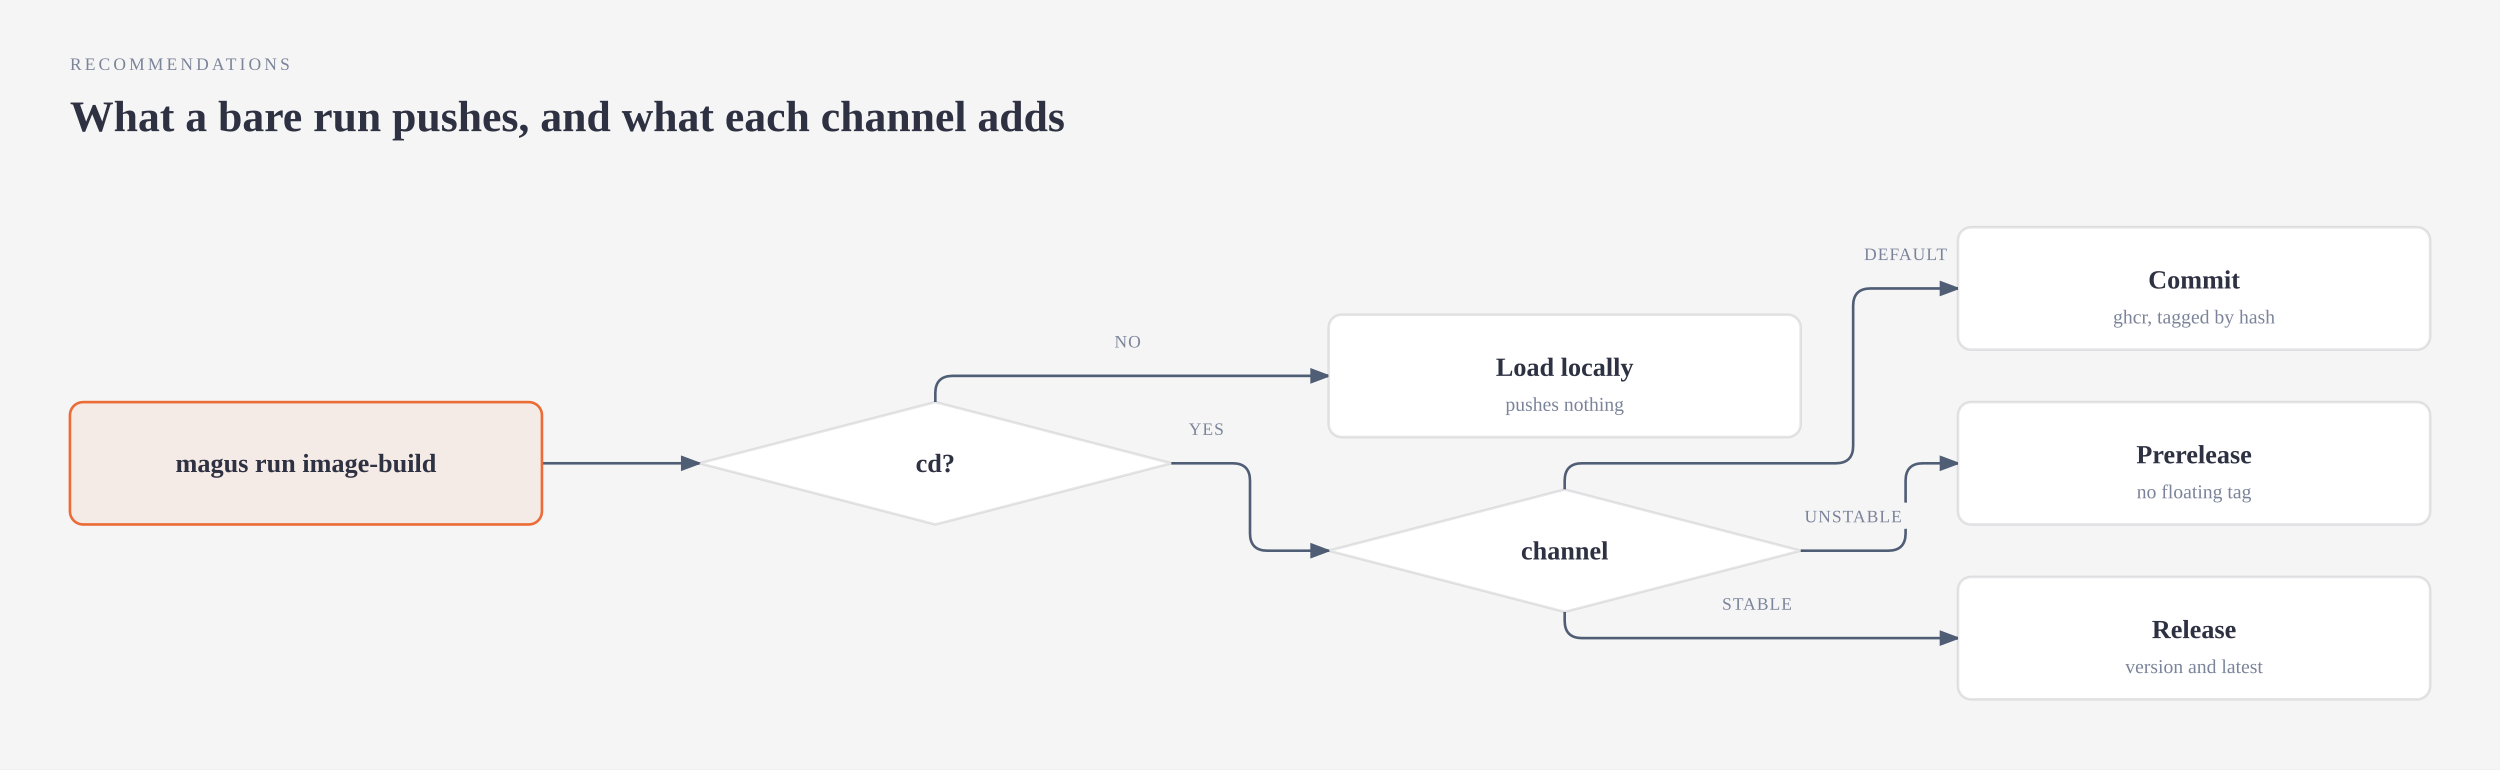
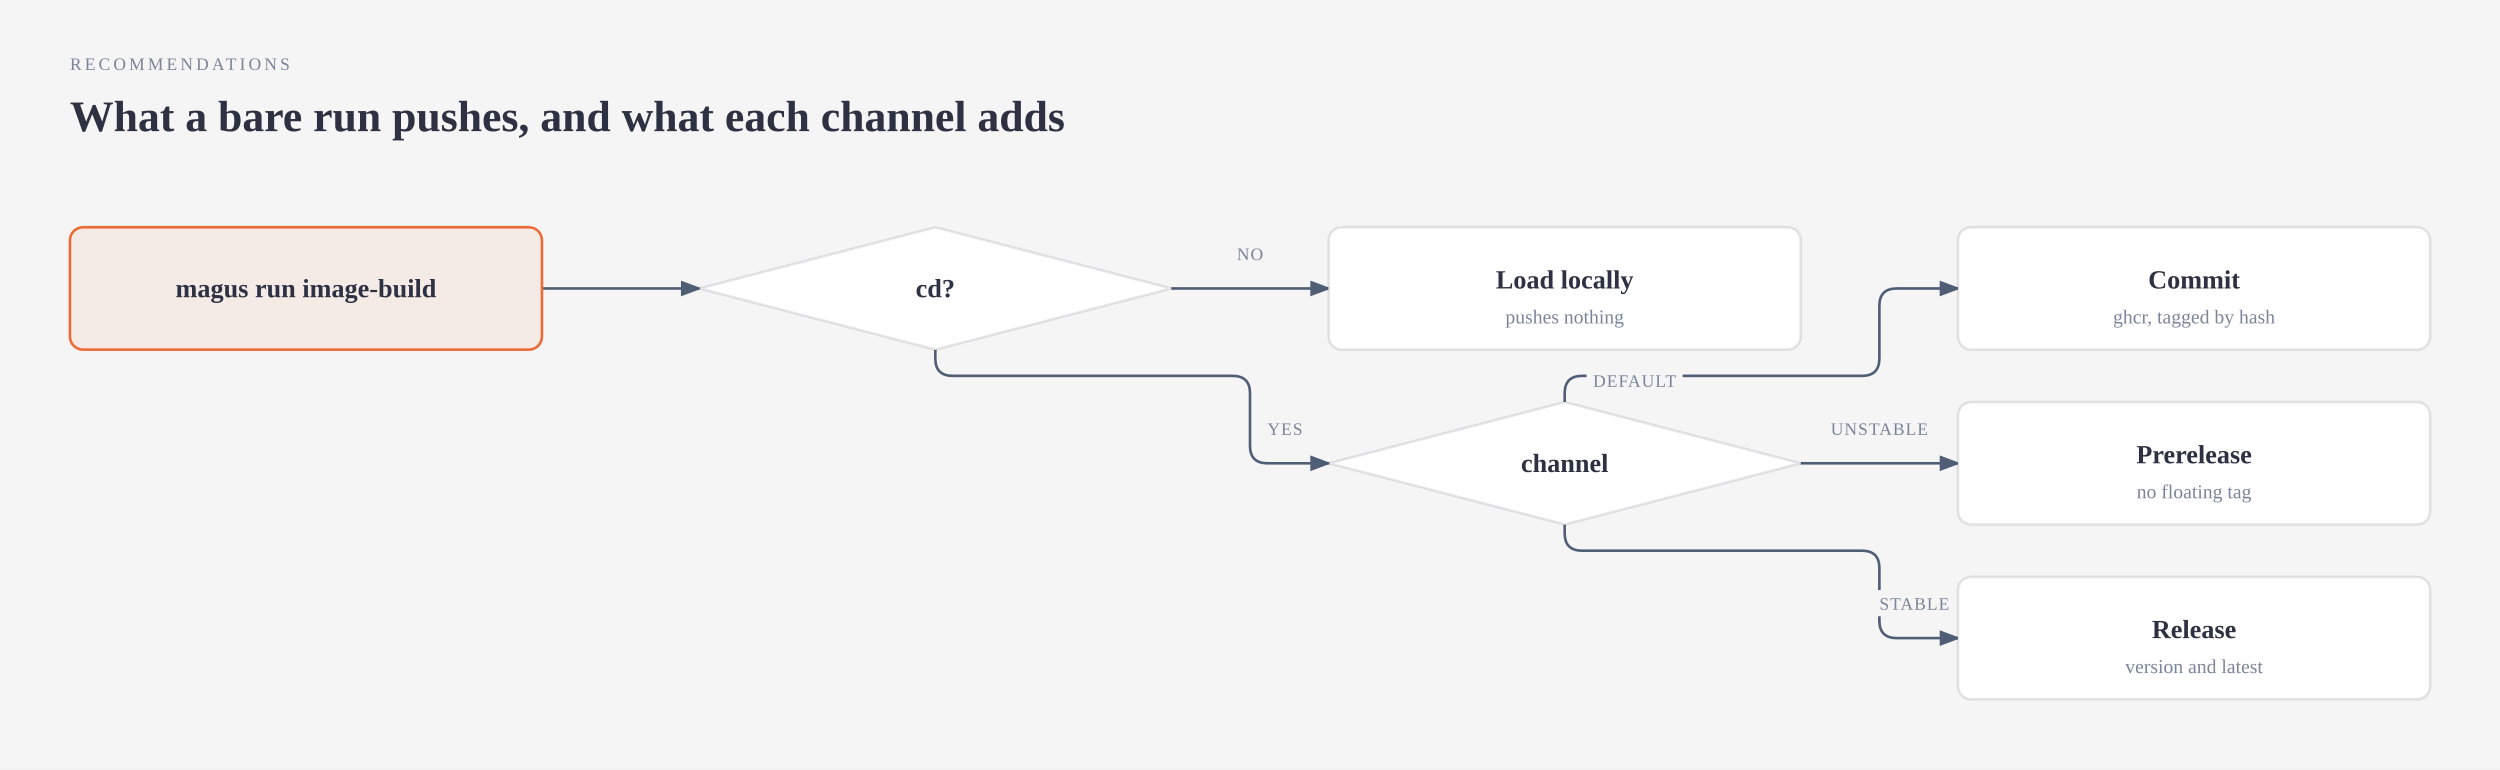
<svg xmlns="http://www.w3.org/2000/svg" viewBox="0 0 1144 352" width="1144" height="352" role="img" aria-labelledby="image-build-title image-build-desc" class="magus-diagram">
  <defs>
    <marker id="image-build-arrow-default" markerWidth="8" markerHeight="6" refX="7" refY="3" orient="auto">
      <polygon points="0 0, 8 3, 0 6" fill="#4f5d75" />
    </marker>
    <marker id="image-build-arrow-accent" markerWidth="8" markerHeight="6" refX="7" refY="3" orient="auto">
      <polygon points="0 0, 8 3, 0 6" fill="#eb6c36" />
    </marker>
    <marker id="image-build-arrow-link" markerWidth="8" markerHeight="6" refX="7" refY="3" orient="auto">
      <polygon points="0 0, 8 3, 0 6" fill="#2e5aa8" />
    </marker>
  </defs>
  <rect width="100%" height="100%" fill="#f5f5f5" />
  <text x="32" y="32" fill="#7a8399" font-size="8" font-family="var(--pico-font-family-monospace, monospace)" style="font-variant-ligatures:none" letter-spacing="0.18em">RECOMMENDATIONS</text>
  <text x="32" y="60" fill="#2d3142" font-size="20" font-weight="600" font-family="var(--pico-font-family, sans-serif)">What a bare run pushes, and what each channel adds</text>
  <g transform="translate(0,40)">
-     <path data-edge="run-&gt;cd" d="M 248 172 L 320 172" fill="none" stroke="#4f5d75" stroke-width="1.2" marker-end="url(#image-build-arrow-default)" />
-     <path data-edge="cd-&gt;local" d="M 428 144 L 428 140 Q 428 132 436 132 L 608 132" fill="none" stroke="#4f5d75" stroke-width="1.2" marker-end="url(#image-build-arrow-default)" />
-     <path data-edge="cd-&gt;channel" d="M 536 172 L 564 172 Q 572 172 572 180 L 572 204 Q 572 212 580 212 L 608 212" fill="none" stroke="#4f5d75" stroke-width="1.2" marker-end="url(#image-build-arrow-default)" />
-     <path data-edge="channel-&gt;commit" d="M 716 184 L 716 180 Q 716 172 724 172 L 840 172 Q 848 172 848 164 L 848 100 Q 848 92 856 92 L 896 92" fill="none" stroke="#4f5d75" stroke-width="1.2" marker-end="url(#image-build-arrow-default)" />
-     <path data-edge="channel-&gt;unstable" d="M 824 212 L 864 212 Q 872 212 872 204 L 872 180 Q 872 172 880 172 L 896 172" fill="none" stroke="#4f5d75" stroke-width="1.2" marker-end="url(#image-build-arrow-default)" />
-     <path data-edge="channel-&gt;stable" d="M 716 240 L 716 244 Q 716 252 724 252 L 896 252" fill="none" stroke="#4f5d75" stroke-width="1.2" marker-end="url(#image-build-arrow-default)" />
-     <rect x="506" y="110" width="20" height="12" rx="2" fill="#f5f5f5" />
-     <text x="516" y="119" fill="#7a8399" font-size="8" font-family="var(--pico-font-family-monospace, monospace)" style="font-variant-ligatures:none" text-anchor="middle" letter-spacing="0.06em">NO</text>
-     <rect x="540" y="150" width="24" height="12" rx="2" fill="#f5f5f5" />
-     <text x="552" y="159" fill="#7a8399" font-size="8" font-family="var(--pico-font-family-monospace, monospace)" style="font-variant-ligatures:none" text-anchor="middle" letter-spacing="0.06em">YES</text>
-     <rect x="850" y="70" width="44" height="12" rx="2" fill="#f5f5f5" />
-     <text x="872" y="79" fill="#7a8399" font-size="8" font-family="var(--pico-font-family-monospace, monospace)" style="font-variant-ligatures:none" text-anchor="middle" letter-spacing="0.06em">DEFAULT</text>
-     <rect x="822" y="190" width="52" height="12" rx="2" fill="#f5f5f5" />
-     <text x="848" y="199" fill="#7a8399" font-size="8" font-family="var(--pico-font-family-monospace, monospace)" style="font-variant-ligatures:none" text-anchor="middle" letter-spacing="0.06em">UNSTABLE</text>
-     <rect x="784" y="230" width="40" height="12" rx="2" fill="#f5f5f5" />
-     <text x="804" y="239" fill="#7a8399" font-size="8" font-family="var(--pico-font-family-monospace, monospace)" style="font-variant-ligatures:none" text-anchor="middle" letter-spacing="0.06em">STABLE</text>
+     <path data-edge="run-&gt;cd" d="M 248 92 L 320 92" fill="none" stroke="#4f5d75" stroke-width="1.2" marker-end="url(#image-build-arrow-default)" />
+     <path data-edge="cd-&gt;local" d="M 536 92 L 608 92" fill="none" stroke="#4f5d75" stroke-width="1.2" marker-end="url(#image-build-arrow-default)" />
+     <path data-edge="cd-&gt;channel" d="M 428 120 L 428 124 Q 428 132 436 132 L 564 132 Q 572 132 572 140 L 572 164 Q 572 172 580 172 L 608 172" fill="none" stroke="#4f5d75" stroke-width="1.2" marker-end="url(#image-build-arrow-default)" />
+     <path data-edge="channel-&gt;commit" d="M 716 144 L 716 140 Q 716 132 724 132 L 852 132 Q 860 132 860 124 L 860 100 Q 860 92 868 92 L 896 92" fill="none" stroke="#4f5d75" stroke-width="1.2" marker-end="url(#image-build-arrow-default)" />
+     <path data-edge="channel-&gt;unstable" d="M 824 172 L 896 172" fill="none" stroke="#4f5d75" stroke-width="1.2" marker-end="url(#image-build-arrow-default)" />
+     <path data-edge="channel-&gt;stable" d="M 716 200 L 716 204 Q 716 212 724 212 L 852 212 Q 860 212 860 220 L 860 244 Q 860 252 868 252 L 896 252" fill="none" stroke="#4f5d75" stroke-width="1.2" marker-end="url(#image-build-arrow-default)" />
+     <rect x="562" y="70" width="20" height="12" rx="2" fill="#f5f5f5" />
+     <text x="572" y="79" fill="#7a8399" font-size="8" font-family="var(--pico-font-family-monospace, monospace)" style="font-variant-ligatures:none" text-anchor="middle" letter-spacing="0.06em">NO</text>
+     <rect x="576" y="150" width="24" height="12" rx="2" fill="#f5f5f5" />
+     <text x="588" y="159" fill="#7a8399" font-size="8" font-family="var(--pico-font-family-monospace, monospace)" style="font-variant-ligatures:none" text-anchor="middle" letter-spacing="0.06em">YES</text>
+     <rect x="726" y="128" width="44" height="12" rx="2" fill="#f5f5f5" />
+     <text x="748" y="137" fill="#7a8399" font-size="8" font-family="var(--pico-font-family-monospace, monospace)" style="font-variant-ligatures:none" text-anchor="middle" letter-spacing="0.06em">DEFAULT</text>
+     <rect x="834" y="150" width="52" height="12" rx="2" fill="#f5f5f5" />
+     <text x="860" y="159" fill="#7a8399" font-size="8" font-family="var(--pico-font-family-monospace, monospace)" style="font-variant-ligatures:none" text-anchor="middle" letter-spacing="0.06em">UNSTABLE</text>
+     <rect x="856" y="230" width="40" height="12" rx="2" fill="#f5f5f5" />
+     <text x="876" y="239" fill="#7a8399" font-size="8" font-family="var(--pico-font-family-monospace, monospace)" style="font-variant-ligatures:none" text-anchor="middle" letter-spacing="0.06em">STABLE</text>
    <g data-node="run">
-       <rect x="32" y="144" width="216" height="56" rx="6" fill="#f5f5f5" />
-       <rect x="32" y="144" width="216" height="56" rx="6" fill="rgba(235,108,54,0.08)" stroke="#eb6c36" stroke-width="1.2" />
-       <text x="140" y="176" fill="#2d3142" font-size="12" font-weight="600" font-family="var(--pico-font-family, sans-serif)" text-anchor="middle">magus run image-build</text>
+       <rect x="32" y="64" width="216" height="56" rx="6" fill="#f5f5f5" />
+       <rect x="32" y="64" width="216" height="56" rx="6" fill="rgba(235,108,54,0.08)" stroke="#eb6c36" stroke-width="1.2" />
+       <text x="140" y="96" fill="#2d3142" font-size="12" font-weight="600" font-family="var(--pico-font-family, sans-serif)" text-anchor="middle">magus run image-build</text>
    </g>
    <g data-node="cd">
-       <polygon points="428,144 536,172 428,200 320,172" fill="#f5f5f5" />
-       <polygon points="428,144 536,172 428,200 320,172" fill="#ffffff" stroke="rgba(45,49,66,0.12)" stroke-width="1.2" />
-       <text x="428" y="176" fill="#2d3142" font-size="12" font-weight="600" font-family="var(--pico-font-family, sans-serif)" text-anchor="middle">cd?</text>
+       <polygon points="428,64 536,92 428,120 320,92" fill="#f5f5f5" />
+       <polygon points="428,64 536,92 428,120 320,92" fill="#ffffff" stroke="rgba(45,49,66,0.12)" stroke-width="1.2" />
+       <text x="428" y="96" fill="#2d3142" font-size="12" font-weight="600" font-family="var(--pico-font-family, sans-serif)" text-anchor="middle">cd?</text>
    </g>
    <g data-node="local">
-       <rect x="608" y="104" width="216" height="56" rx="6" fill="#f5f5f5" />
-       <rect x="608" y="104" width="216" height="56" rx="6" fill="#ffffff" stroke="rgba(45,49,66,0.12)" stroke-width="1.2" />
-       <text x="716" y="132" fill="#2d3142" font-size="12" font-weight="600" font-family="var(--pico-font-family, sans-serif)" text-anchor="middle">Load locally</text>
-       <text x="716" y="148" fill="#7a8399" font-size="9" font-family="var(--pico-font-family-monospace, monospace)" style="font-variant-ligatures:none" text-anchor="middle">pushes nothing</text>
+       <rect x="608" y="64" width="216" height="56" rx="6" fill="#f5f5f5" />
+       <rect x="608" y="64" width="216" height="56" rx="6" fill="#ffffff" stroke="rgba(45,49,66,0.12)" stroke-width="1.2" />
+       <text x="716" y="92" fill="#2d3142" font-size="12" font-weight="600" font-family="var(--pico-font-family, sans-serif)" text-anchor="middle">Load locally</text>
+       <text x="716" y="108" fill="#7a8399" font-size="9" font-family="var(--pico-font-family-monospace, monospace)" style="font-variant-ligatures:none" text-anchor="middle">pushes nothing</text>
    </g>
    <g data-node="channel">
-       <polygon points="716,184 824,212 716,240 608,212" fill="#f5f5f5" />
-       <polygon points="716,184 824,212 716,240 608,212" fill="#ffffff" stroke="rgba(45,49,66,0.12)" stroke-width="1.2" />
-       <text x="716" y="216" fill="#2d3142" font-size="12" font-weight="600" font-family="var(--pico-font-family, sans-serif)" text-anchor="middle">channel</text>
+       <polygon points="716,144 824,172 716,200 608,172" fill="#f5f5f5" />
+       <polygon points="716,144 824,172 716,200 608,172" fill="#ffffff" stroke="rgba(45,49,66,0.12)" stroke-width="1.2" />
+       <text x="716" y="176" fill="#2d3142" font-size="12" font-weight="600" font-family="var(--pico-font-family, sans-serif)" text-anchor="middle">channel</text>
    </g>
    <g data-node="commit">
      <rect x="896" y="64" width="216" height="56" rx="6" fill="#f5f5f5" />
      <rect x="896" y="64" width="216" height="56" rx="6" fill="#ffffff" stroke="rgba(45,49,66,0.12)" stroke-width="1.2" />
      <text x="1004" y="92" fill="#2d3142" font-size="12" font-weight="600" font-family="var(--pico-font-family, sans-serif)" text-anchor="middle">Commit</text>
      <text x="1004" y="108" fill="#7a8399" font-size="9" font-family="var(--pico-font-family-monospace, monospace)" style="font-variant-ligatures:none" text-anchor="middle">ghcr, tagged by hash</text>
    </g>
    <g data-node="unstable">
      <rect x="896" y="144" width="216" height="56" rx="6" fill="#f5f5f5" />
      <rect x="896" y="144" width="216" height="56" rx="6" fill="#ffffff" stroke="rgba(45,49,66,0.12)" stroke-width="1.2" />
      <text x="1004" y="172" fill="#2d3142" font-size="12" font-weight="600" font-family="var(--pico-font-family, sans-serif)" text-anchor="middle">Prerelease</text>
      <text x="1004" y="188" fill="#7a8399" font-size="9" font-family="var(--pico-font-family-monospace, monospace)" style="font-variant-ligatures:none" text-anchor="middle">no floating tag</text>
    </g>
    <g data-node="stable">
      <rect x="896" y="224" width="216" height="56" rx="6" fill="#f5f5f5" />
      <rect x="896" y="224" width="216" height="56" rx="6" fill="#ffffff" stroke="rgba(45,49,66,0.12)" stroke-width="1.2" />
      <text x="1004" y="252" fill="#2d3142" font-size="12" font-weight="600" font-family="var(--pico-font-family, sans-serif)" text-anchor="middle">Release</text>
      <text x="1004" y="268" fill="#7a8399" font-size="9" font-family="var(--pico-font-family-monospace, monospace)" style="font-variant-ligatures:none" text-anchor="middle">version and latest</text>
    </g>
  </g>
</svg>
